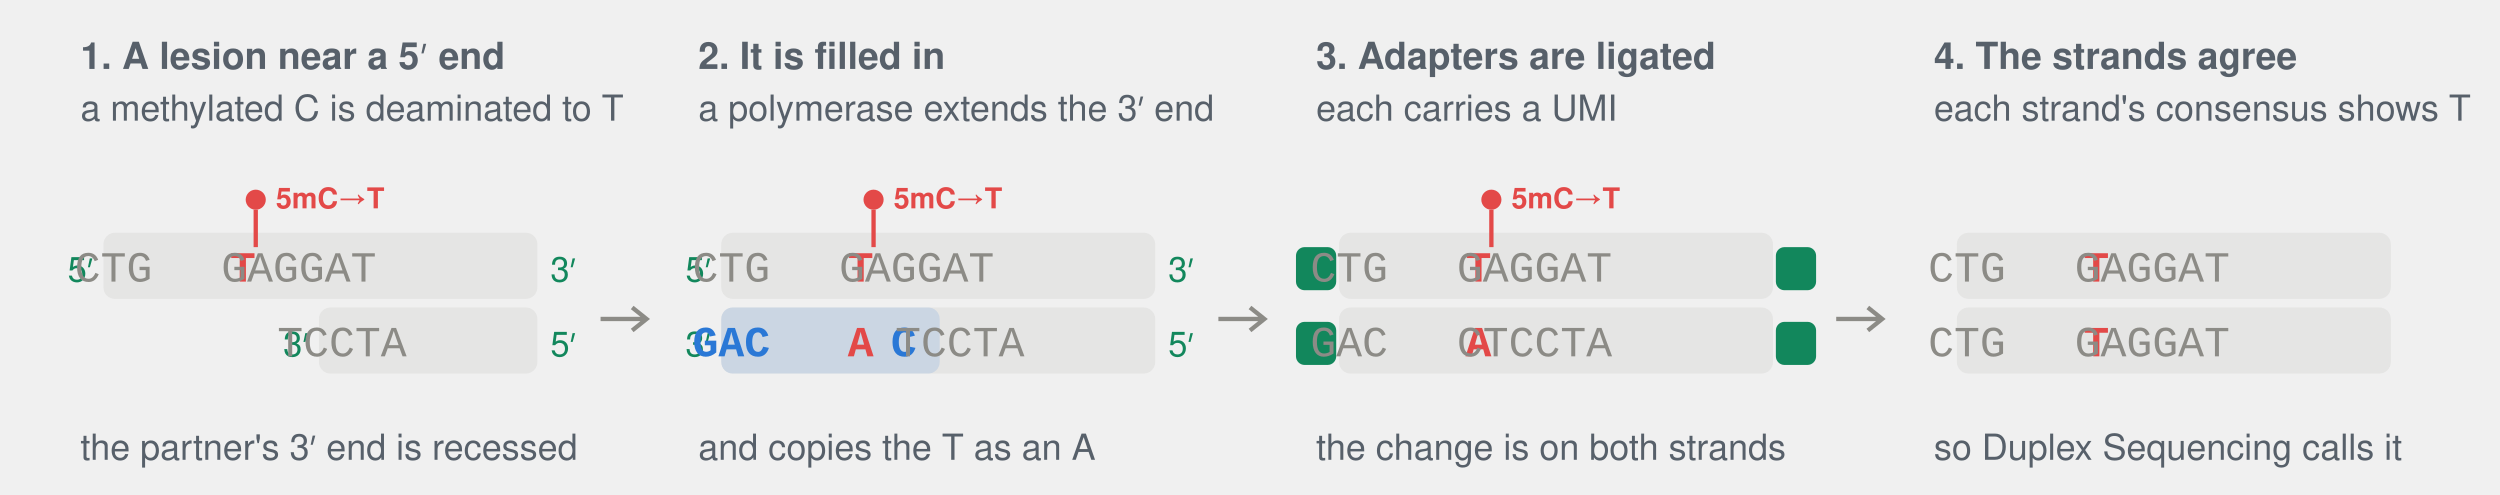
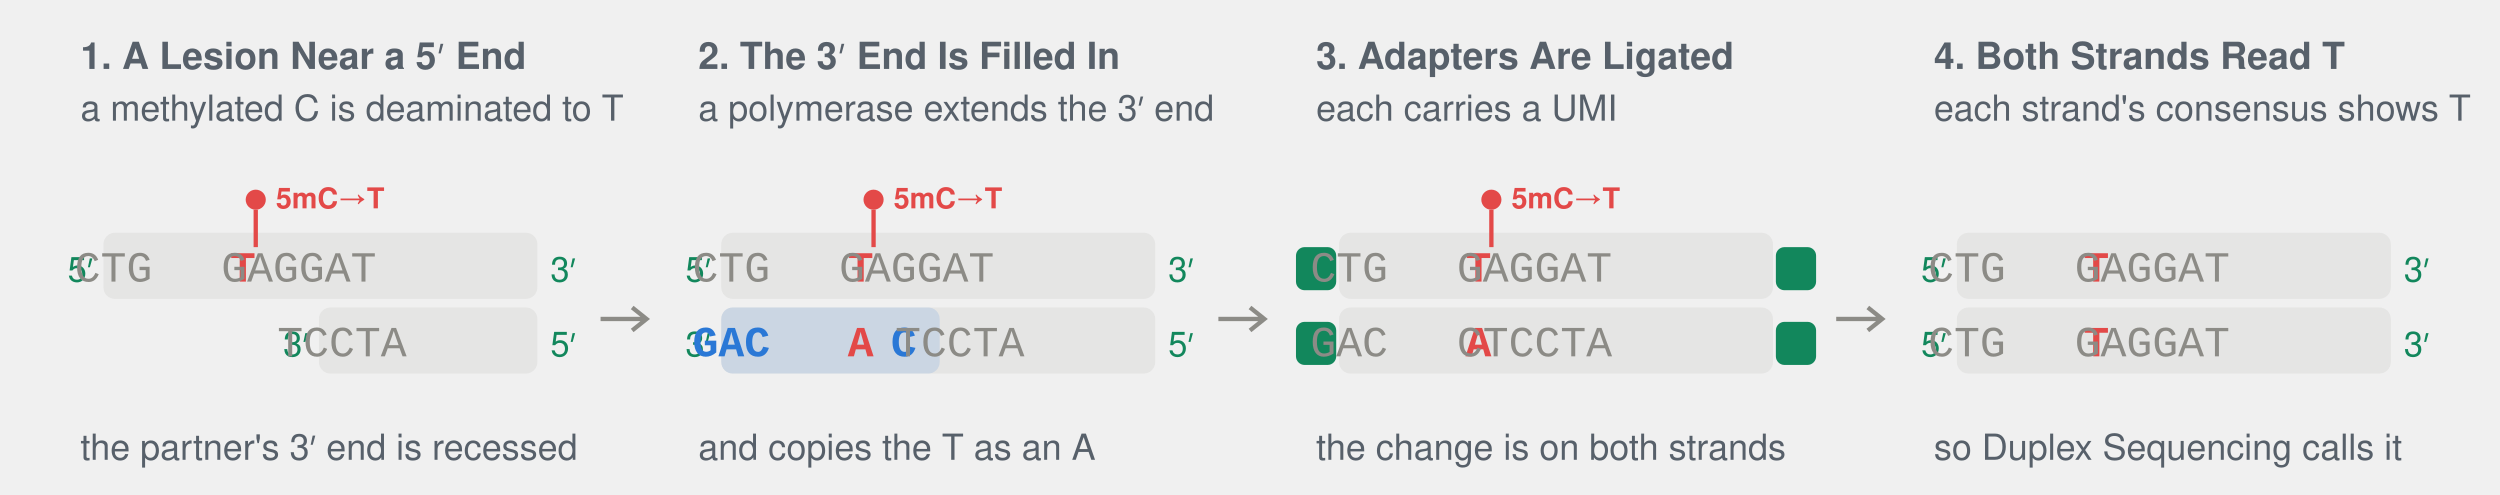
<svg xmlns="http://www.w3.org/2000/svg" width="870" height="172" viewBox="0 0 870 172" role="img" aria-labelledby="title">
  <style>
    text { font-family: Helvetica, Arial, sans-serif; }
    .head { fill: #57606a; font-size: 13px; font-weight: 700; }
    .ink { fill: #57606a; font-size: 12.5px; }
    .end { fill: #12875c; font-size: 12px; }
    .base { fill: #8c8b86; font-family: ui-monospace, SFMono-Regular, Menlo, Consolas, "Liberation Mono", monospace; font-size: 15px; }
    .alt { fill: #e34948; font-weight: 700; }
    .new { fill: #2a78d6; font-weight: 700; }
    .fill { fill: #2a78d6; fill-opacity: 0.14; }
    .umi { fill: #12875c; }
    .arrow { stroke: #8c8b86; stroke-width: 1.5; fill: none; }
    .read { fill: #8c8b86; fill-opacity: 0.11; }
    .lesion { fill: #e34948; }
    .lesion-stem { stroke: #e34948; stroke-width: 1.5; }
    .lesion-label { fill: #e34948; font-size: 10px; font-weight: 700; }
    @media (prefers-color-scheme: dark) {
      .head, .ink { fill: #9198a1; }
      .end, .umi { fill: #1baf7a; }
      .read { fill: #ffffff; fill-opacity: 0.12; }
    }
  </style>
-   <text class="head" x="28" y="24">1. A lesion near a 5′ end</text>
+   <text class="head" x="28" y="24">1. A Lesion Near a 5′ End</text>
  <text class="ink" x="28" y="42">a methylated C is deaminated to T</text>
  <text class="ink" x="28" y="160">the partner's 3′ end is recessed</text>
  <rect class="read" x="36" y="81" width="151" height="23" rx="4" />
  <rect class="read" x="111" y="107" width="76" height="23" rx="4" />
  <text class="end" x="28" y="98" text-anchor="middle">5′</text>
  <text class="end" x="196" y="98" text-anchor="middle">3′</text>
  <text class="end" x="103" y="124" text-anchor="middle">3′</text>
  <text class="end" x="196" y="124" text-anchor="middle">5′</text>
  <path class="lesion-stem" d="M89 86 V73" />
  <circle class="lesion" cx="89" cy="69.5" r="3.5" />
  <text class="lesion-label" x="96" y="72.5">5mC→T</text>
  <text class="base" y="98" text-anchor="middle">
    <tspan x="44 59 74">CTG</tspan>
    <tspan class="alt" x="89">T</tspan>
    <tspan x="104 119 134 149 164 179">GAGGAT</tspan>
  </text>
  <text class="base" y="124" text-anchor="middle">
    <tspan x="119 134 149 164 179">TCCTA</tspan>
  </text>
  <path class="arrow" d="M209 111 h16 m-5 -4 l5 4 l-5 4" />
-   <text class="head" x="243" y="24">2. It is filled in</text>
+   <text class="head" x="243" y="24">2. The 3′ End Is Filled In</text>
  <text class="ink" x="243" y="42">a polymerase extends the 3′ end</text>
  <text class="ink" x="243" y="160">and copies the T as an A</text>
  <rect class="read" x="251" y="81" width="151" height="23" rx="4" />
  <rect class="read" x="251" y="107" width="151" height="23" rx="4" />
  <rect class="fill" x="251" y="107" width="76" height="23" rx="4" />
  <text class="end" x="243" y="98" text-anchor="middle">5′</text>
  <text class="end" x="411" y="98" text-anchor="middle">3′</text>
  <text class="end" x="243" y="124" text-anchor="middle">3′</text>
  <text class="end" x="411" y="124" text-anchor="middle">5′</text>
  <path class="lesion-stem" d="M304 86 V73" />
  <circle class="lesion" cx="304" cy="69.5" r="3.5" />
  <text class="lesion-label" x="311" y="72.5">5mC→T</text>
  <text class="base" y="98" text-anchor="middle">
    <tspan x="259 274 289">CTG</tspan>
    <tspan class="alt" x="304">T</tspan>
    <tspan x="319 334 349 364 379 394">GAGGAT</tspan>
  </text>
  <text class="base" y="124" text-anchor="middle">
    <tspan class="new" x="259 274 289">GAC</tspan>
    <tspan class="alt" x="304">A</tspan>
    <tspan class="new" x="319">C</tspan>
    <tspan x="334 349 364 379 394">TCCTA</tspan>
  </text>
  <path class="arrow" d="M424 111 h16 m-5 -4 l5 4 l-5 4" />
-   <text class="head" x="458" y="24">3. Adapters are ligated</text>
+   <text class="head" x="458" y="24">3. Adapters Are Ligated</text>
  <text class="ink" x="458" y="42">each carries a UMI</text>
  <text class="ink" x="458" y="160">the change is on both strands</text>
  <rect class="umi" x="451" y="86" width="14" height="15" rx="3" />
  <rect class="umi" x="618" y="86" width="14" height="15" rx="3" />
  <rect class="umi" x="451" y="112" width="14" height="15" rx="3" />
  <rect class="umi" x="618" y="112" width="14" height="15" rx="3" />
  <rect class="read" x="466" y="81" width="151" height="23" rx="4" />
  <rect class="read" x="466" y="107" width="151" height="23" rx="4" />
  <path class="lesion-stem" d="M519 86 V73" />
  <circle class="lesion" cx="519" cy="69.5" r="3.5" />
  <text class="lesion-label" x="526" y="72.5">5mC→T</text>
  <text class="base" y="98" text-anchor="middle">
    <tspan x="474 489 504">CTG</tspan>
    <tspan class="alt" x="519">T</tspan>
    <tspan x="534 549 564 579 594 609">GAGGAT</tspan>
  </text>
  <text class="base" y="124" text-anchor="middle">
    <tspan x="474 489 504">GAC</tspan>
    <tspan class="alt" x="519">A</tspan>
    <tspan x="534 549 564 579 594 609">CTCCTA</tspan>
  </text>
  <path class="arrow" d="M639 111 h16 m-5 -4 l5 4 l-5 4" />
-   <text class="head" x="673" y="24">4. The strands agree</text>
+   <text class="head" x="673" y="24">4. Both Strands Read T</text>
  <text class="ink" x="673" y="42">each strand's consensus shows T</text>
  <text class="ink" x="673" y="160">so Duplex Sequencing calls it</text>
  <rect class="read" x="681" y="81" width="151" height="23" rx="4" />
  <rect class="read" x="681" y="107" width="151" height="23" rx="4" />
+   <text class="end" x="673" y="98" text-anchor="middle">5′</text>
+   <text class="end" x="841" y="98" text-anchor="middle">3′</text>
+   <text class="end" x="673" y="124" text-anchor="middle">5′</text>
+   <text class="end" x="841" y="124" text-anchor="middle">3′</text>
  <text class="base" y="98" text-anchor="middle">
    <tspan x="689 704 719">CTG</tspan>
    <tspan class="alt" x="734">T</tspan>
    <tspan x="749 764 779 794 809 824">GAGGAT</tspan>
  </text>
  <text class="base" y="124" text-anchor="middle">
    <tspan x="689 704 719">CTG</tspan>
    <tspan class="alt" x="734">T</tspan>
    <tspan x="749 764 779 794 809 824">GAGGAT</tspan>
  </text>
</svg>
